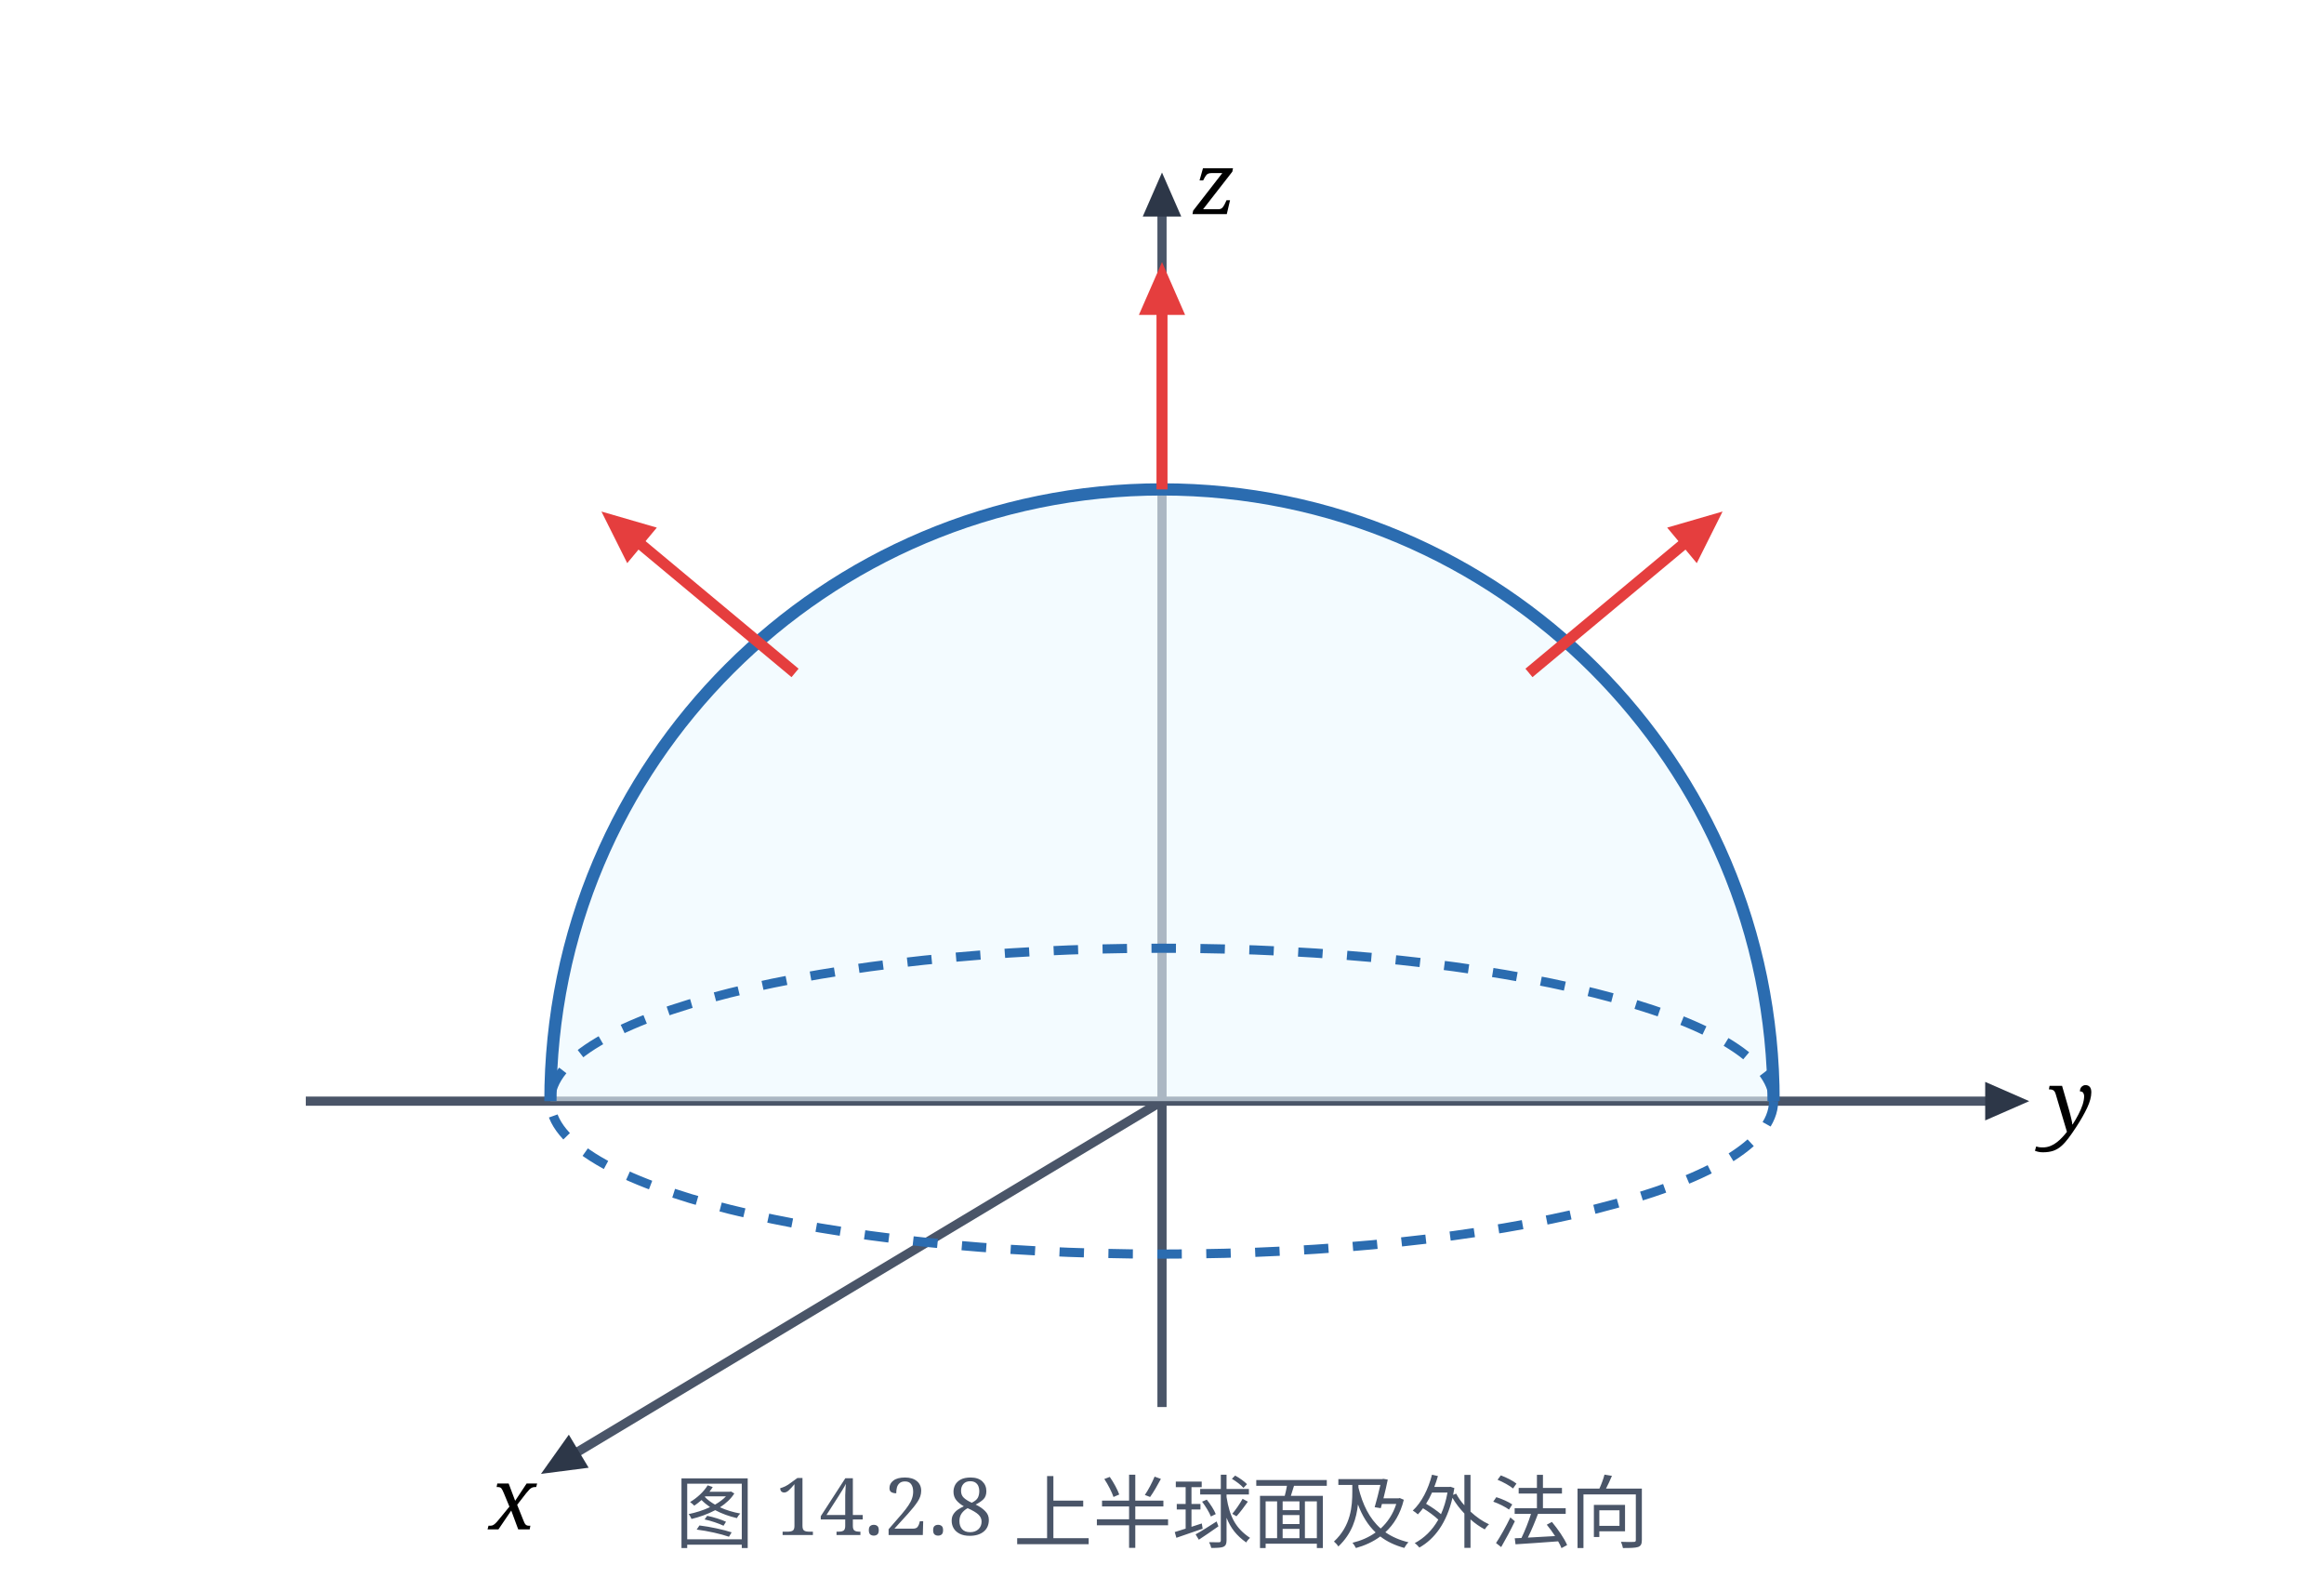
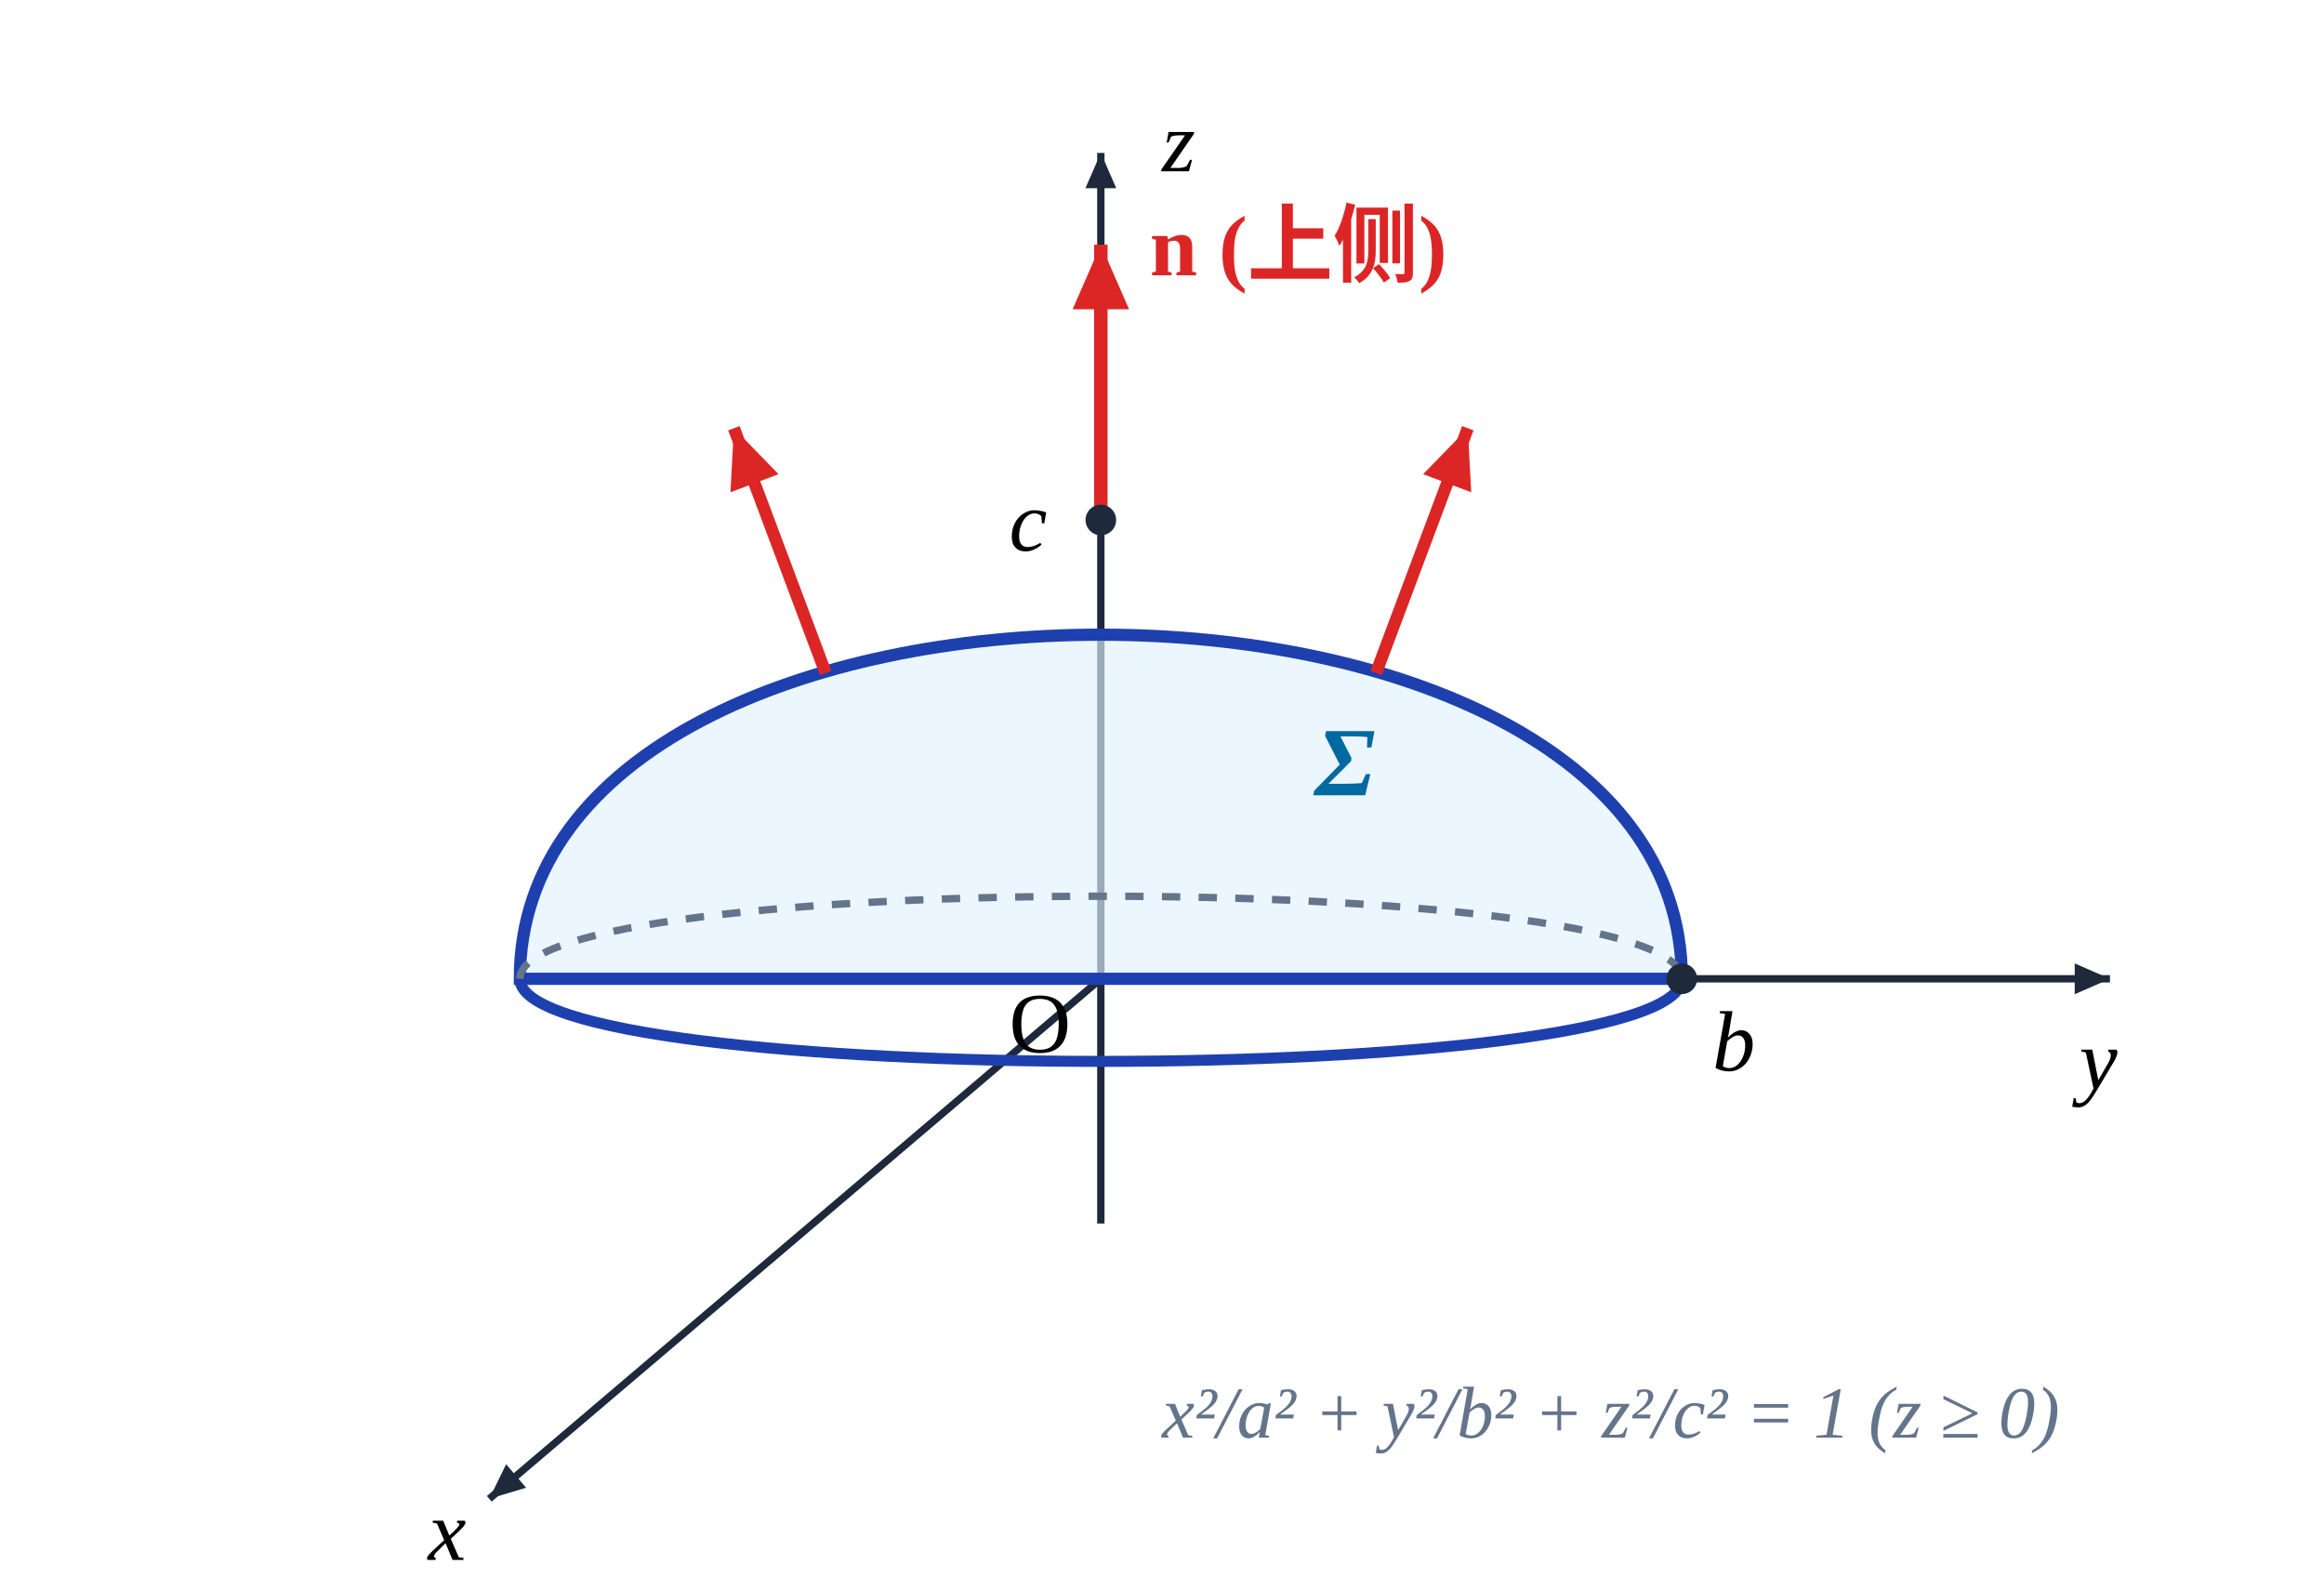
- <svg xmlns="http://www.w3.org/2000/svg" viewBox="0 0 380 260" width="100%" height="auto">
+ <svg xmlns="http://www.w3.org/2000/svg" viewBox="0 0 380 260" width="100%" height="auto" style="max-width:380px; font-family:'Times New Roman', serif; font-size:14px;">
  <defs>
-     <marker id="arrow" viewBox="0 0 10 10" refX="6" refY="5" markerWidth="6" markerHeight="6" orient="auto-start-reverse">
-       <path d="M 0 1.5 L 8 5 L 0 8.5 z" fill="#2d3748" />
+     <marker id="arr" viewBox="0 0 10 10" refX="8" refY="5" markerWidth="6" markerHeight="6" orient="auto-start-reverse">
+       <path d="M 0 1.5 L 8 5 L 0 8.5 z" fill="#1e293b" />
    </marker>
-     <marker id="arrow-blue" viewBox="0 0 10 10" refX="6" refY="5" markerWidth="6" markerHeight="6" orient="auto-start-reverse">
-       <path d="M 0 1.5 L 8 5 L 0 8.5 z" fill="#2b6cb0" />
+     <marker id="arr_blue" viewBox="0 0 10 10" refX="8" refY="5" markerWidth="6" markerHeight="6" orient="auto-start-reverse">
+       <path d="M 0 1.5 L 8 5 L 0 8.5 z" fill="#1e40af" />
    </marker>
-     <marker id="arrow-red" viewBox="0 0 10 10" refX="6" refY="5" markerWidth="6" markerHeight="6" orient="auto-start-reverse">
-       <path d="M 0 1.5 L 8 5 L 0 8.5 z" fill="#e53e3e" />
-     </marker>
-     <marker id="arrow-green" viewBox="0 0 10 10" refX="6" refY="5" markerWidth="6" markerHeight="6" orient="auto-start-reverse">
-       <path d="M 0 1.5 L 8 5 L 0 8.5 z" fill="#2f855a" />
+     <marker id="arr_red" viewBox="0 0 10 10" refX="8" refY="5" markerWidth="6" markerHeight="6" orient="auto-start-reverse">
+       <path d="M 0 1.5 L 8 5 L 0 8.5 z" fill="#dc2626" />
    </marker>
  </defs>
-   <line x1="190" y1="230" x2="190" y2="30" stroke="#4a5568" stroke-width="1.5" marker-end="url(#arrow)" />
-   <text x="195" y="35" font-family="serif" font-size="14" font-style="italic">z</text>
-   <line x1="50" y1="180" x2="330" y2="180" stroke="#4a5568" stroke-width="1.5" marker-end="url(#arrow)" />
-   <text x="335" y="185" font-family="serif" font-size="14" font-style="italic">y</text>
-   <line x1="190" y1="180" x2="90" y2="240" stroke="#4a5568" stroke-width="1.5" marker-end="url(#arrow)" />
-   <text x="80" y="250" font-family="serif" font-size="14" font-style="italic">x</text>
-   <path d="M 290 180 A 100 100 0 0 0 90 180" fill="#ebf8ff" fill-opacity="0.6" stroke="#2b6cb0" stroke-width="2" />
-   <ellipse cx="190" cy="180" rx="100" ry="25" fill="none" stroke="#2b6cb0" stroke-width="1.5" stroke-dasharray="4,4" />
-   <line x1="190" y1="80" x2="190" y2="45" stroke="#e53e3e" stroke-width="1.8" marker-end="url(#arrow-red)" />
-   <line x1="250" y1="110" x2="280" y2="85" stroke="#e53e3e" stroke-width="1.8" marker-end="url(#arrow-red)" />
-   <line x1="130" y1="110" x2="100" y2="85" stroke="#e53e3e" stroke-width="1.8" marker-end="url(#arrow-red)" />
-   <text x="190" y="252" text-anchor="middle" font-family="serif" font-size="13" fill="#4a5568">图 14.2.8 上半球面及外法向</text>
+   <line x1="180" y1="200" x2="180" y2="25" stroke="#1e293b" stroke-width="1.2" marker-end="url(#arr)" />
+   <text x="190" y="28" font-style="italic">z</text>
+   <line x1="180" y1="160" x2="345" y2="160" stroke="#1e293b" stroke-width="1.2" marker-end="url(#arr)" />
+   <text x="340" y="178" font-style="italic">y</text>
+   <line x1="180" y1="160" x2="80" y2="245" stroke="#1e293b" stroke-width="1.2" marker-end="url(#arr)" />
+   <text x="70" y="255" font-style="italic">x</text>
+   <text x="165" y="172">O</text>
+   <path d="M 85 160 C 85 85, 275 85, 275 160 Z" fill="#e0f2fe" fill-opacity="0.65" stroke="#1e40af" stroke-width="2" />
+   <path d="M 85 160 C 85 178, 275 178, 275 160" fill="none" stroke="#1e40af" stroke-width="1.8" />
+   <path d="M 85 160 C 85 142, 275 142, 275 160" fill="none" stroke="#64748b" stroke-width="1.2" stroke-dasharray="3,3" />
+   <line x1="180" y1="85" x2="180" y2="40" stroke="#dc2626" stroke-width="2.2" marker-end="url(#arr_red)" />
+   <line x1="135" y1="110" x2="120" y2="70" stroke="#dc2626" stroke-width="2" marker-end="url(#arr_red)" />
+   <line x1="225" y1="110" x2="240" y2="70" stroke="#dc2626" stroke-width="2" marker-end="url(#arr_red)" />
+   <text x="188" y="45" font-weight="bold" fill="#dc2626">n (上侧)</text>
+   <circle cx="180" cy="85" r="2.5" fill="#1e293b" />
+   <text x="165" y="90" font-style="italic">c</text>
+   <circle cx="275" cy="160" r="2.5" fill="#1e293b" />
+   <text x="280" y="175" font-style="italic">b</text>
+   <text x="215" y="130" font-size="16" font-style="italic" fill="#0369a1" font-weight="bold">Σ</text>
+   <text x="190" y="235" font-size="12" font-style="italic" fill="#64748b">x²/a² + y²/b² + z²/c² = 1 (z ≥ 0)</text>
</svg>
